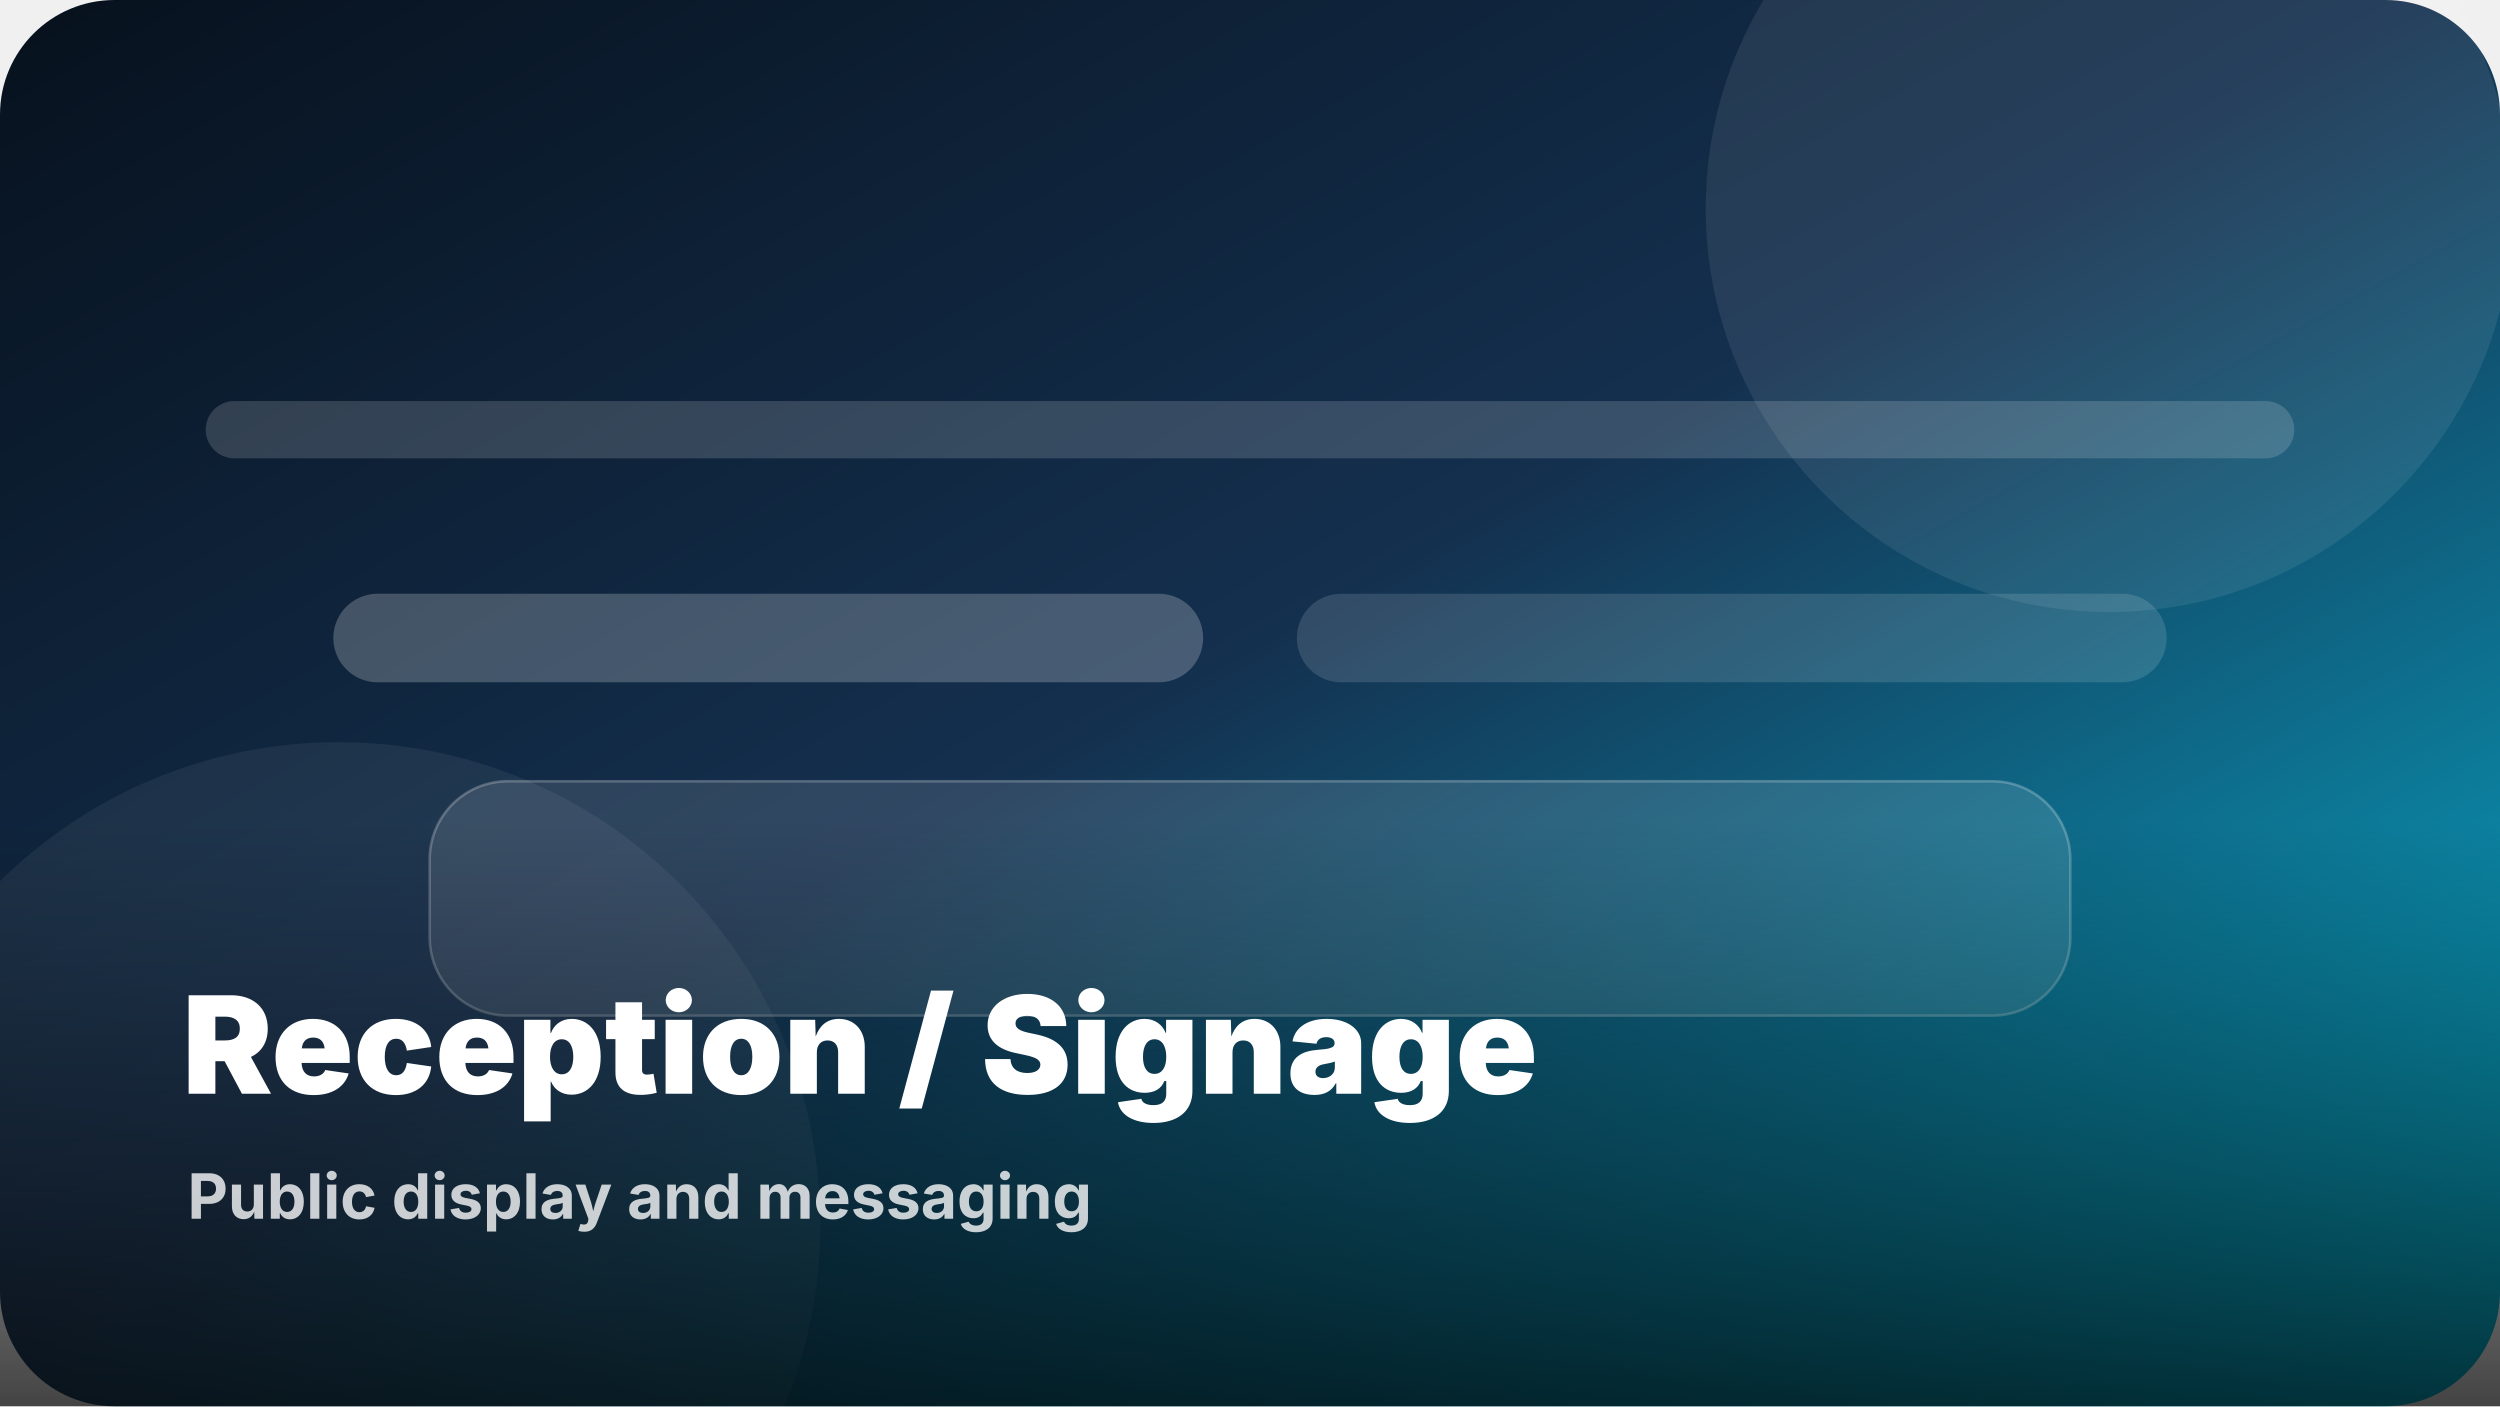
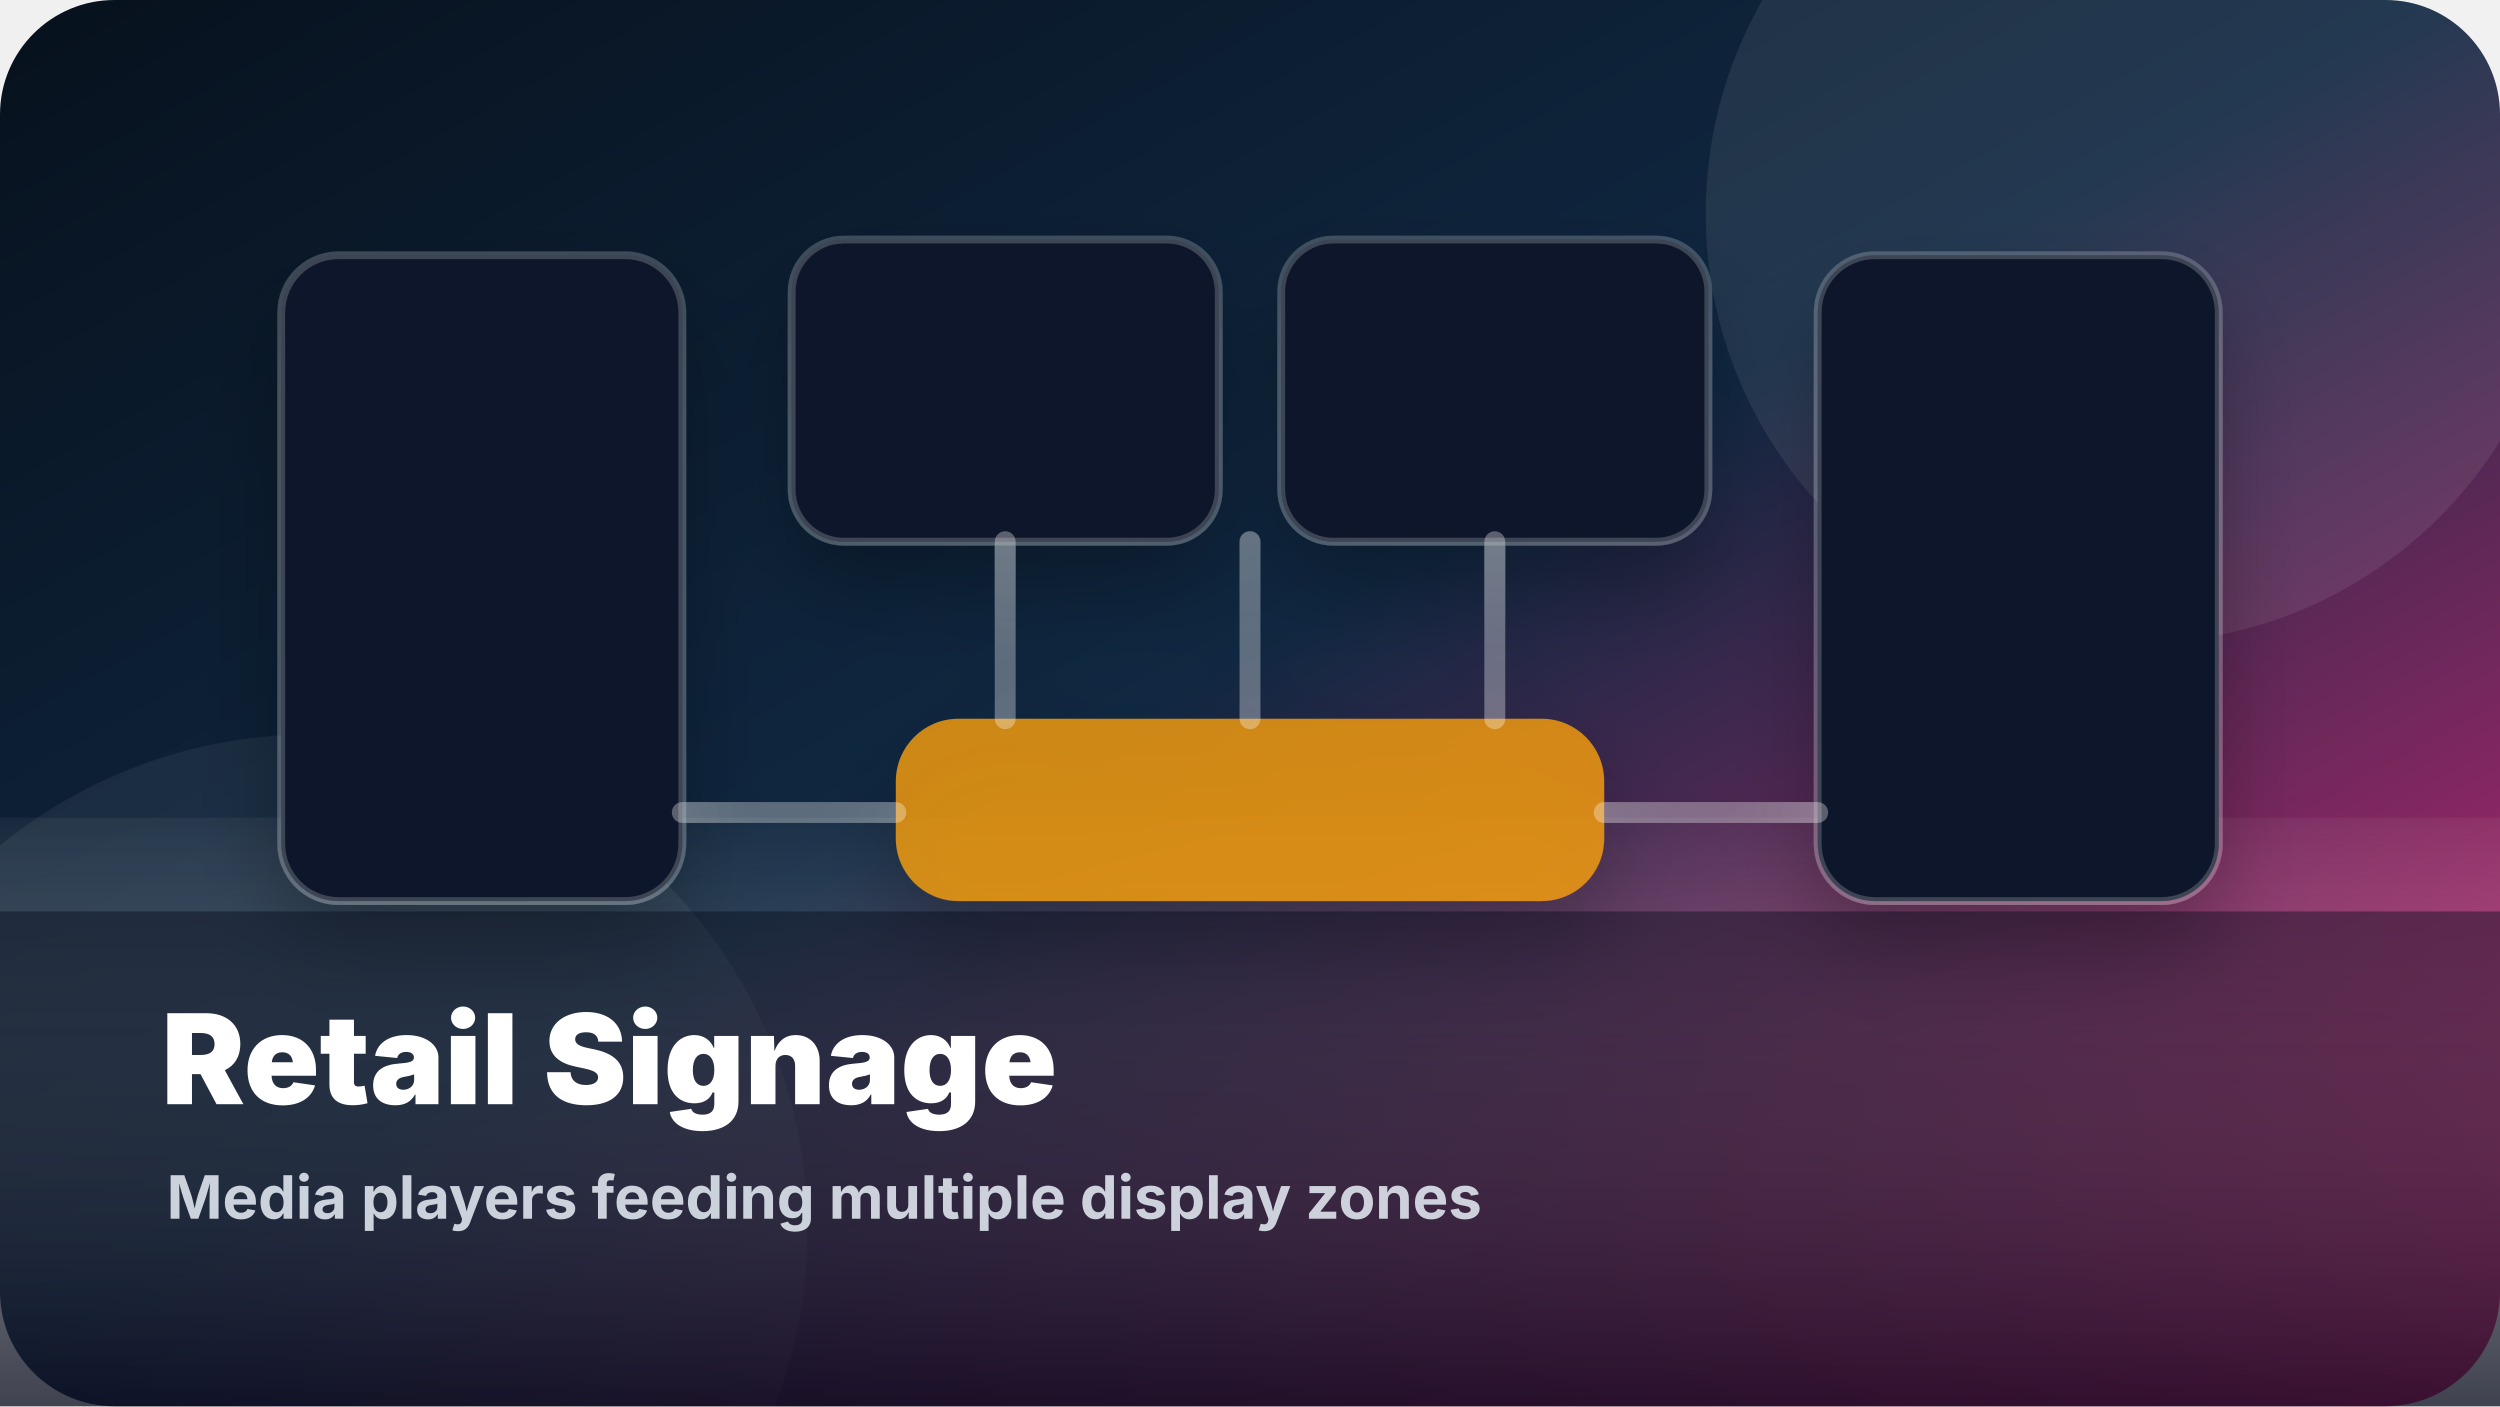
- <svg xmlns="http://www.w3.org/2000/svg" width="960" height="540" viewBox="0 0 960 540">
+ <svg xmlns="http://www.w3.org/2000/svg" width="960" height="540" viewBox="0 0 960 540" role="img" aria-label="Retail Signage">
  <defs>
    <linearGradient id="bg" x1="0" y1="0" x2="1" y2="1">
      <stop offset="0%" stop-color="#07111d" />
-       <stop offset="48%" stop-color="#14304f" />
-       <stop offset="100%" stop-color="#06b6d4" />
+       <stop offset="48%" stop-color="#102842" />
+       <stop offset="100%" stop-color="#db2777" />
    </linearGradient>
-     <linearGradient id="fade" x1="0" y1="0" x2="0" y2="1">
-       <stop offset="0%" stop-color="rgba(0,0,0,0)" />
-       <stop offset="100%" stop-color="rgba(0,0,0,0.72)" />
+     <linearGradient id="floor" x1="0" y1="0" x2="0" y2="1">
+       <stop offset="0%" stop-color="#ffffff" stop-opacity="0.05" />
+       <stop offset="100%" stop-color="#020617" stop-opacity="0.56" />
    </linearGradient>
+     <filter id="softShadow" x="-20%" y="-20%" width="140%" height="140%">
+       <feDropShadow dx="0" dy="18" stdDeviation="16" flood-color="#000000" flood-opacity="0.28" />
+     </filter>
  </defs>
  <rect width="960" height="540" rx="44" fill="url(#bg)" />
-   <circle cx="810" cy="80" r="155" fill="rgba(255,255,255,0.08)" />
-   <circle cx="130" cy="470" r="185" fill="rgba(255,255,255,0.06)" />
-   <path d="M90 165h780" stroke="rgba(255,255,255,0.16)" stroke-width="22" stroke-linecap="round" />
-   <path d="M145 245h300" stroke="rgba(255,255,255,0.22)" stroke-width="34" stroke-linecap="round" />
-   <path d="M515 245h300" stroke="rgba(255,255,255,0.13)" stroke-width="34" stroke-linecap="round" />
-   <rect x="165" y="300" width="630" height="90" rx="30" fill="rgba(255,255,255,0.12)" stroke="rgba(255,255,255,0.24)" />
-   <rect y="315" width="960" height="225" fill="url(#fade)" />
-   <text x="70" y="420" font-family="Inter, Arial, sans-serif" font-size="52" font-weight="850" fill="#ffffff">Reception / Signage</text>
-   <text x="72" y="468" font-family="Inter, Arial, sans-serif" font-size="24" font-weight="700" fill="rgba(255,255,255,0.78)">Public display and messaging</text>
+   <circle cx="820" cy="82" r="165" fill="#ffffff" opacity="0.08" />
+   <circle cx="120" cy="472" r="190" fill="#ffffff" opacity="0.06" />
+   <rect x="0" y="314" width="960" height="226" fill="url(#floor)" />
+   <g filter="url(#softShadow)">
+     <rect x="108" y="98" width="154" height="248" rx="22" fill="#0f172a" stroke="#f8fafc" stroke-opacity="0.2" stroke-width="3" />
+     <rect x="304" y="92" width="164" height="116" rx="20" fill="#0f172a" stroke="#f8fafc" stroke-opacity="0.2" stroke-width="3" />
+     <rect x="492" y="92" width="164" height="116" rx="20" fill="#0f172a" stroke="#f8fafc" stroke-opacity="0.2" stroke-width="3" />
+     <rect x="698" y="98" width="154" height="248" rx="22" fill="#0f172a" stroke="#f8fafc" stroke-opacity="0.2" stroke-width="3" />
+     <rect x="344" y="276" width="272" height="70" rx="24" fill="#f59e0b" opacity="0.82" />
+     <path d="M480 276v-68M344 312H262M616 312h82M386 208v68M574 208v68" stroke="#ffffff" stroke-opacity="0.32" stroke-width="8" stroke-linecap="round" />
+   </g>
+   <rect x="0" y="350" width="960" height="190" fill="#020617" opacity="0.42" />
+   <text x="62" y="424" font-family="Inter, Arial, sans-serif" font-size="48" font-weight="850" fill="#ffffff">Retail Signage</text>
+   <text x="64" y="468" font-family="Inter, Arial, sans-serif" font-size="23" font-weight="700" fill="#e2e8f0" opacity="0.88">Media players feeding multiple display zones</text>
</svg>
